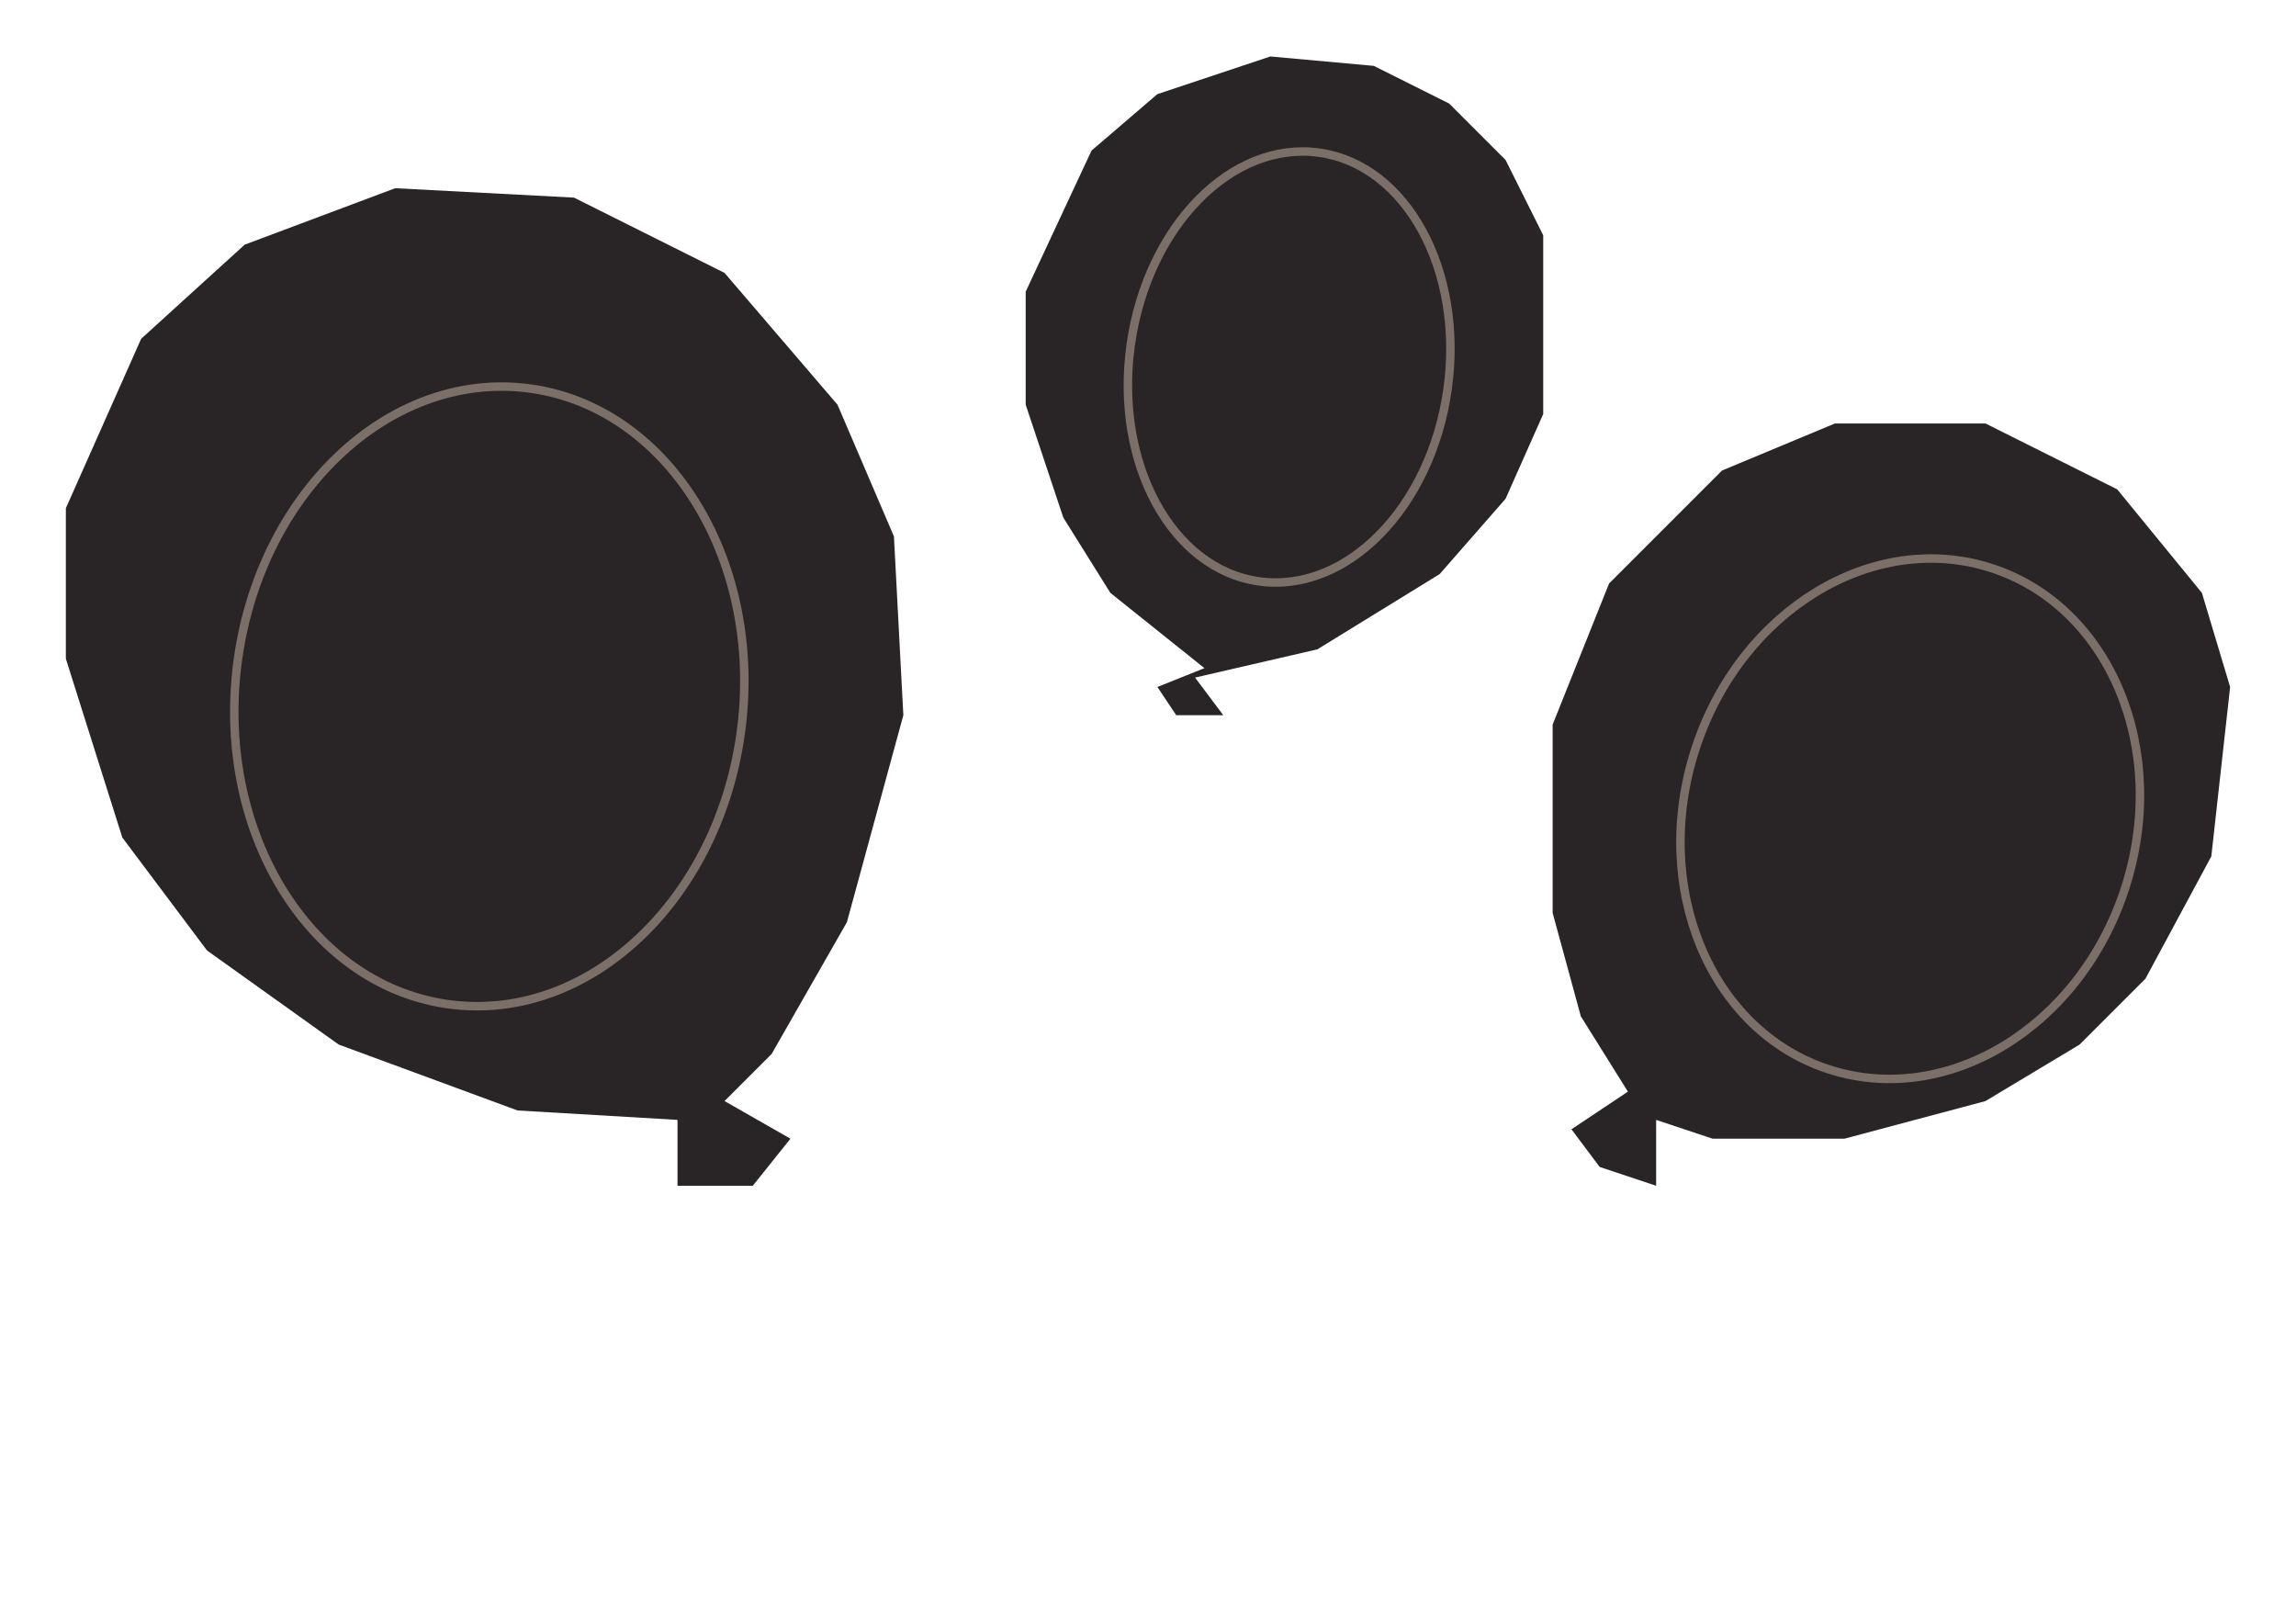
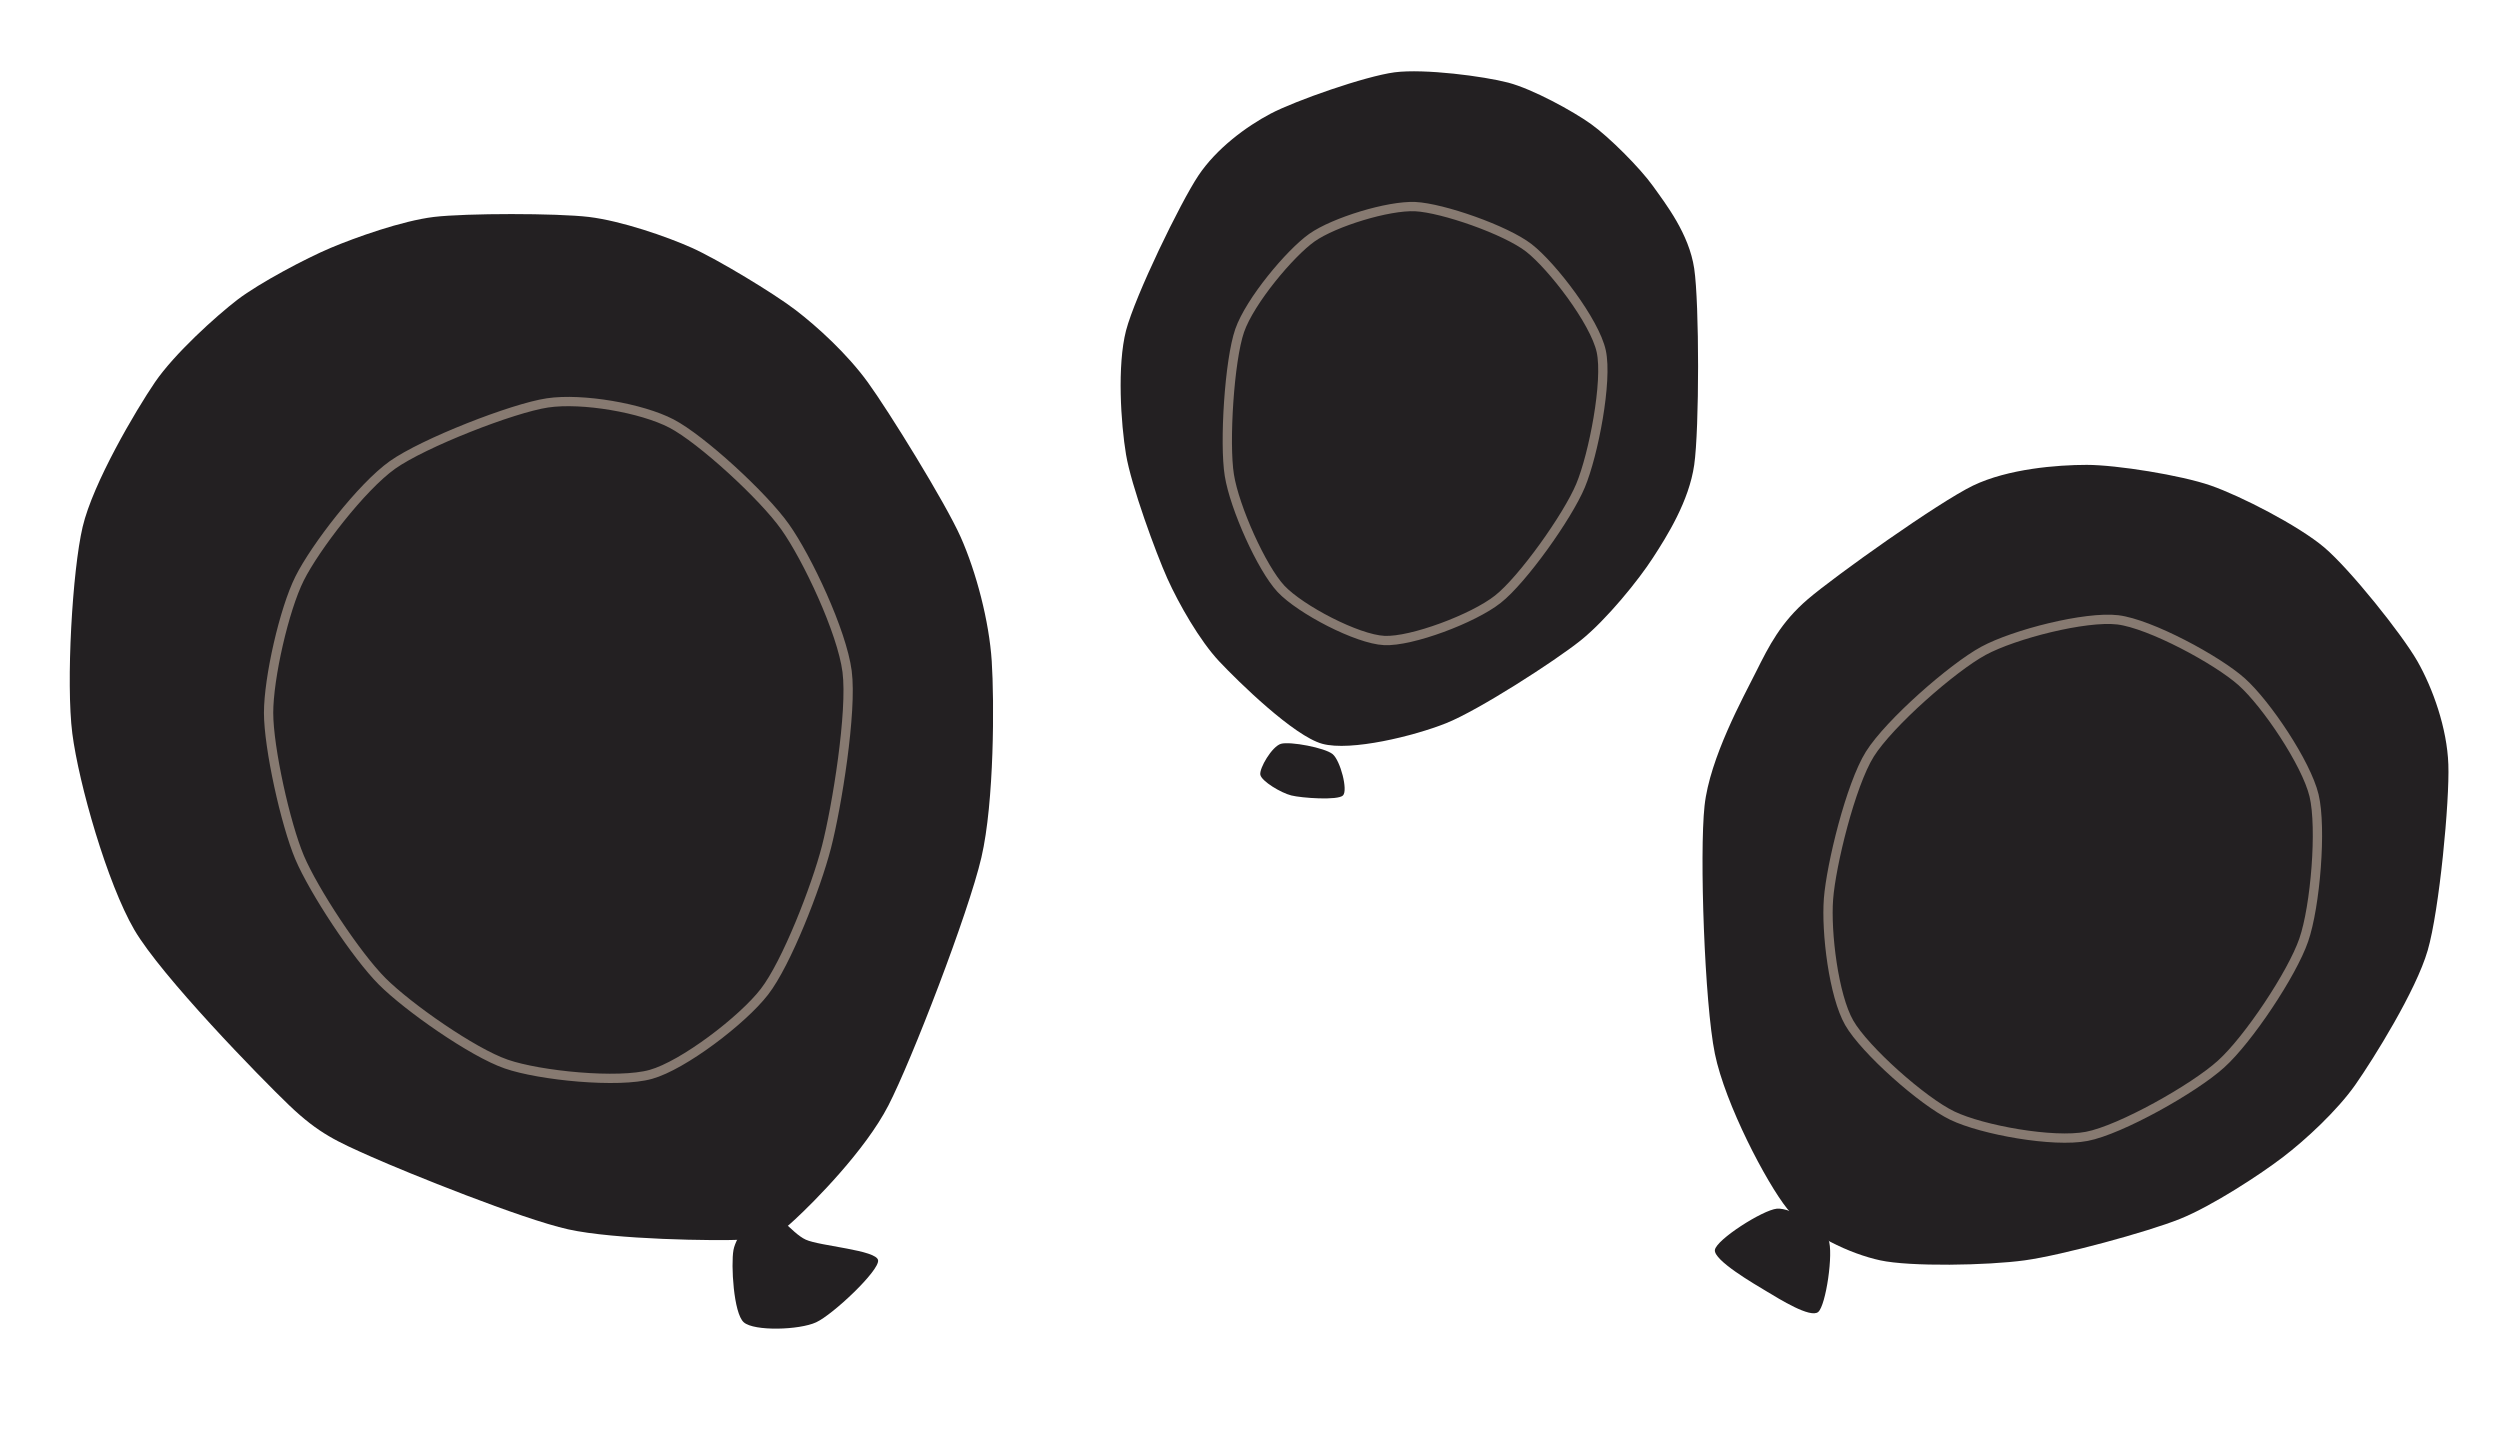
- <svg xmlns="http://www.w3.org/2000/svg" width="732" height="510" viewBox="0 0 244 170" role="img" aria-label="Ballongmål med tre svarta ballonger">
-   <g fill="#292526" stroke-linejoin="round">
-     <path d="M 26 26 L 15 36 L 7 54 L 7 70 L 13 89 L 22 101 L 36 111 L 55 118 L 72 119 L 72 126 L 80 126 L 84 121 L 77 117 L 82 112 L 90 98 L 96 76 L 95 57 L 89 43 L 77 29 L 61 21 L 42 20 Z" />
-     <path d="M 146 7 L 135 6 L 123 10 L 116 16 L 109 31 L 109 43 L 113 55 L 118 63 L 128 71 L 123 73 L 125 76 L 130 76 L 127 72 L 140 69 L 153 61 L 160 53 L 164 44 L 164 25 L 160 17 L 154 11 Z" />
-     <path d="M 225 52 L 211 45 L 195 45 L 183 50 L 171 62 L 165 77 L 165 97 L 168 108 L 173 116 L 167 120 L 170 124 L 176 126 L 176 119 L 182 121 L 196 121 L 211 117 L 221 111 L 228 104 L 235 91 L 237 73 L 234 63 Z" />
+ <svg xmlns="http://www.w3.org/2000/svg" width="968" height="560" viewBox="35 19 242 140" role="img" aria-label="Ballongmål med tre ballonger">
+   <g fill="#232022">
+     <path d="M 67 43 C 64.63 44.00 60.13 46.38 58 48 C 55.88 49.63 51.88 53.25 50 56 C 48.13 58.75 44.00 65.75 43 70 C 42.00 74.25 41.38 85.13 42 90 C 42.63 94.88 45.38 104.50 48 109 C 50.63 113.50 60.13 123.25 63 126 C 65.88 128.75 67.63 129.50 71 131 C 74.38 132.50 85.50 137.00 90 138 C 94.50 139.00 104.25 139.13 107 139 C 109.75 138.88 110.25 138.63 112 137 C 113.75 135.38 118.75 130.38 121 126 C 123.25 121.63 128.75 107.38 130 102 C 131.25 96.63 131.25 86.88 131 83 C 130.75 79.13 129.50 74.38 128 71 C 126.50 67.63 121.00 58.75 119 56 C 117.00 53.25 114.13 50.63 112 49 C 109.88 47.38 104.50 44.13 102 43 C 99.50 41.88 95.13 40.38 92 40 C 88.88 39.63 80.13 39.63 77 40 C 73.88 40.38 69.38 42.00 67 43 Z" />
+     <path d="M 181 27 C 178.63 26.38 172.88 25.63 170 26 C 167.13 26.38 160.38 28.75 158 30 C 155.63 31.25 152.75 33.38 151 36 C 149.25 38.63 144.88 47.63 144 51 C 143.13 54.38 143.50 60.00 144 63 C 144.50 66.00 146.88 72.50 148 75 C 149.13 77.50 151.13 81.00 153 83 C 154.88 85.00 160.25 90.25 163 91 C 165.75 91.75 171.88 90.25 175 89 C 178.13 87.75 185.50 83.00 188 81 C 190.50 79.00 193.63 75.13 195 73 C 196.38 70.88 198.50 67.50 199 64 C 199.50 60.50 199.50 48.38 199 45 C 198.50 41.63 196.25 38.75 195 37 C 193.75 35.25 190.75 32.25 189 31 C 187.25 29.75 183.38 27.63 181 27 Z" />
+     <path d="M 260 72 C 257.50 69.88 251.88 67.00 249 66 C 246.13 65.00 239.88 64.00 237 64 C 234.13 64.00 229.38 64.38 226 66 C 222.63 67.63 212.63 74.75 210 77 C 207.38 79.25 206.25 81.50 205 84 C 203.75 86.50 200.50 92.38 200 97 C 199.50 101.63 200.00 116.13 201 121 C 202.00 125.88 206.00 133.50 208 136 C 210.00 138.50 214.13 140.38 217 141 C 219.88 141.63 227.38 141.50 231 141 C 234.63 140.50 242.88 138.25 246 137 C 249.13 135.75 253.88 132.63 256 131 C 258.13 129.38 261.25 126.50 263 124 C 264.75 121.50 268.88 114.88 270 111 C 271.13 107.13 272.13 96.50 272 93 C 271.88 89.50 270.50 85.63 269 83 C 267.50 80.38 262.50 74.13 260 72 Z" />
+     <path d="M 109 136 C 109.88 135.88 111.63 138.38 113 139 C 114.38 139.63 119.88 140.00 120 141 C 120.13 142.00 115.63 146.25 114 147 C 112.38 147.75 108.00 147.88 107 147 C 106.00 146.13 105.75 141.38 106 140 C 106.25 138.63 108.13 136.13 109 136 Z" />
+     <path d="M 159 91 C 159.88 90.75 163.25 91.38 164 92 C 164.75 92.63 165.50 95.50 165 96 C 164.50 96.50 161.00 96.25 160 96 C 159.00 95.75 157.13 94.63 157 94 C 156.88 93.38 158.13 91.25 159 91 Z" />
+     <path d="M 207 136 C 208.38 135.88 211.50 137.75 212 139 C 212.50 140.25 211.75 145.38 211 146 C 210.25 146.63 207.25 144.75 206 144 C 204.75 143.25 200.88 141.00 201 140 C 201.13 139.00 205.63 136.13 207 136 Z" />
  </g>
-   <g fill="none" stroke="#9e8e83" stroke-width=".9" opacity=".7">
-     <ellipse cx="52" cy="74" rx="27" ry="33" transform="rotate(7 52 74)" />
-     <ellipse cx="137" cy="39" rx="17" ry="23" transform="rotate(8 137 39)" />
-     <ellipse cx="203" cy="87" rx="24" ry="28" transform="rotate(18 203 87)" />
+   <g fill="none" stroke="#8f8177" stroke-width=".9" stroke-linecap="round" opacity=".92">
+     <path d="M 88 58 C 91.38 57.50 97.13 58.50 100 60 C 102.88 61.50 108.88 67.00 111 70 C 113.13 73.00 116.50 80.13 117 84 C 117.50 87.88 116.00 97.13 115 101 C 114.00 104.88 111.13 112.25 109 115 C 106.88 117.75 101.13 122.13 98 123 C 94.88 123.88 87.25 123.13 84 122 C 80.75 120.88 74.50 116.50 72 114 C 69.50 111.50 65.38 105.25 64 102 C 62.63 98.75 61.00 91.38 61 88 C 61.00 84.63 62.50 78.00 64 75 C 65.50 72.00 70.00 66.13 73 64 C 76.00 61.88 84.63 58.50 88 58 Z" />
+     <path d="M 172 39 C 174.63 39.13 180.75 41.25 183 43 C 185.25 44.75 189.38 50.13 190 53 C 190.63 55.88 189.25 63.00 188 66 C 186.75 69.00 182.38 75.13 180 77 C 177.63 78.88 171.63 81.13 169 81 C 166.38 80.88 160.88 78.00 159 76 C 157.13 74.00 154.50 68.13 154 65 C 153.50 61.88 154.00 53.88 155 51 C 156.00 48.13 159.88 43.50 162 42 C 164.13 40.50 169.38 38.88 172 39 Z" />
+     <path d="M 240 79 C 243.13 79.38 249.63 82.88 252 85 C 254.38 87.13 258.25 92.88 259 96 C 259.75 99.13 259.13 106.75 258 110 C 256.88 113.25 252.63 119.63 250 122 C 247.38 124.38 240.25 128.38 237 129 C 233.75 129.63 226.88 128.38 224 127 C 221.13 125.63 215.50 120.63 214 118 C 212.50 115.38 211.75 109.25 212 106 C 212.25 102.75 214.13 95.00 216 92 C 217.88 89.00 224.00 83.63 227 82 C 230.00 80.38 236.88 78.63 240 79 Z" />
  </g>
</svg>
